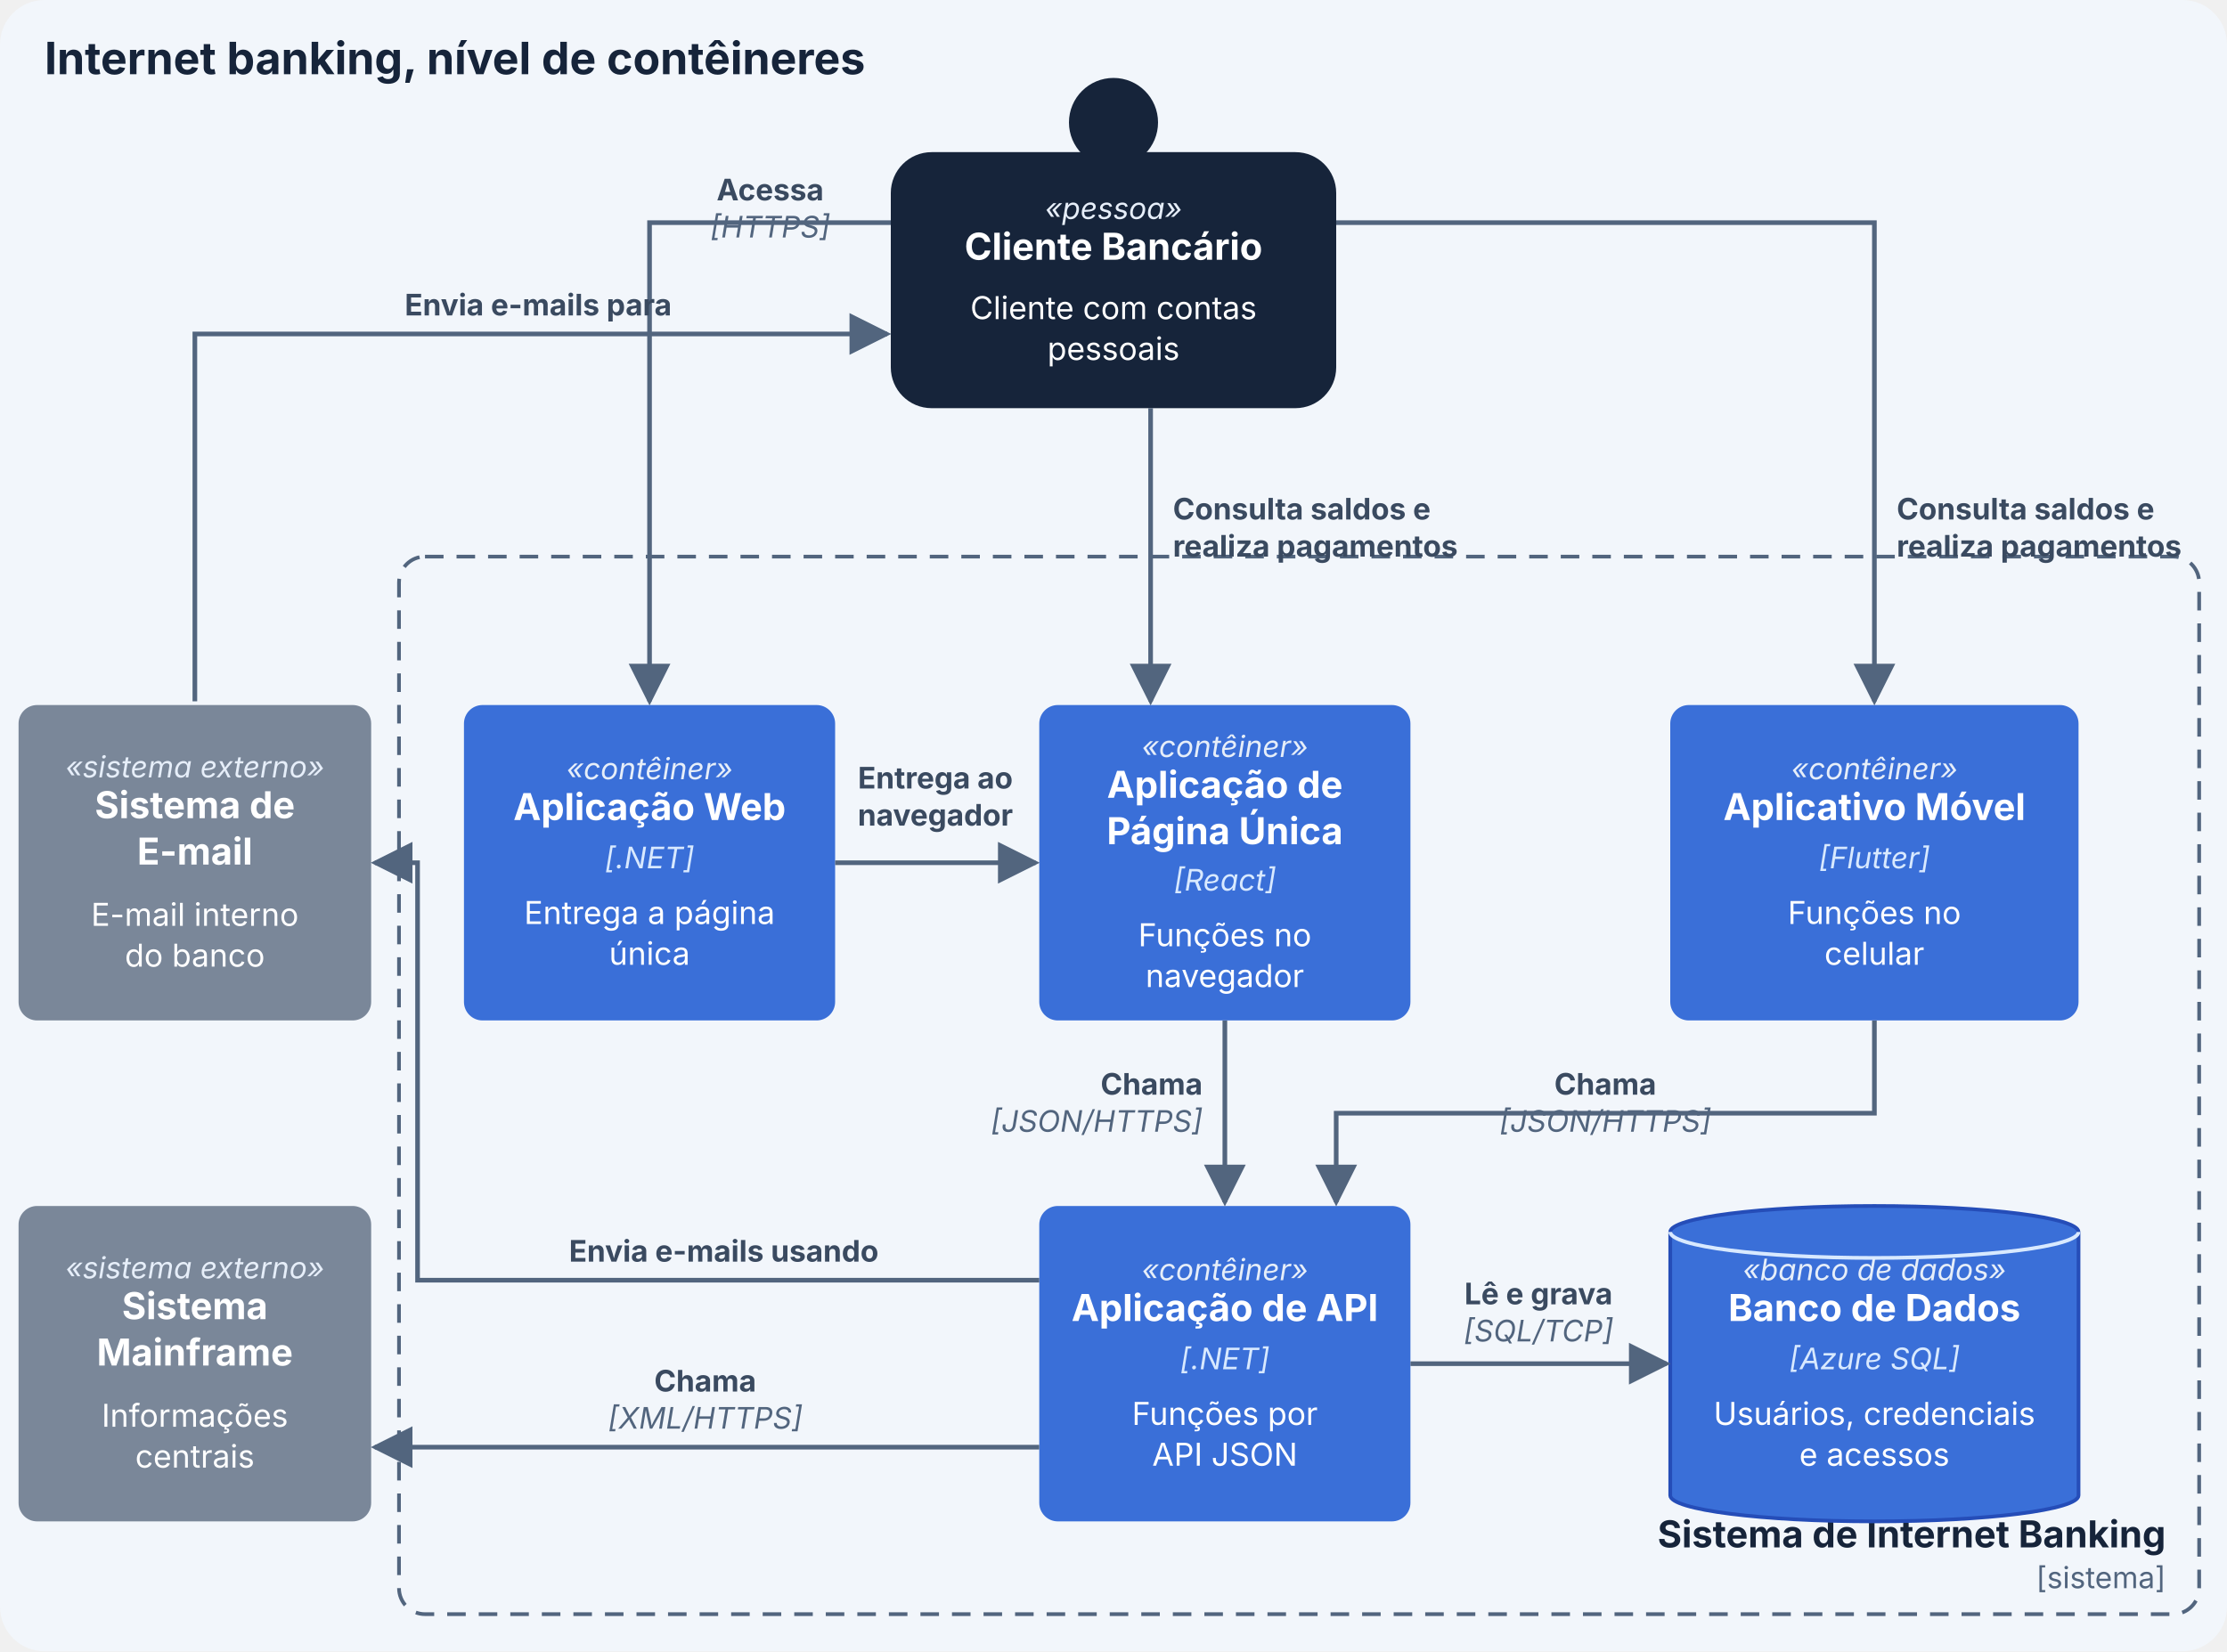
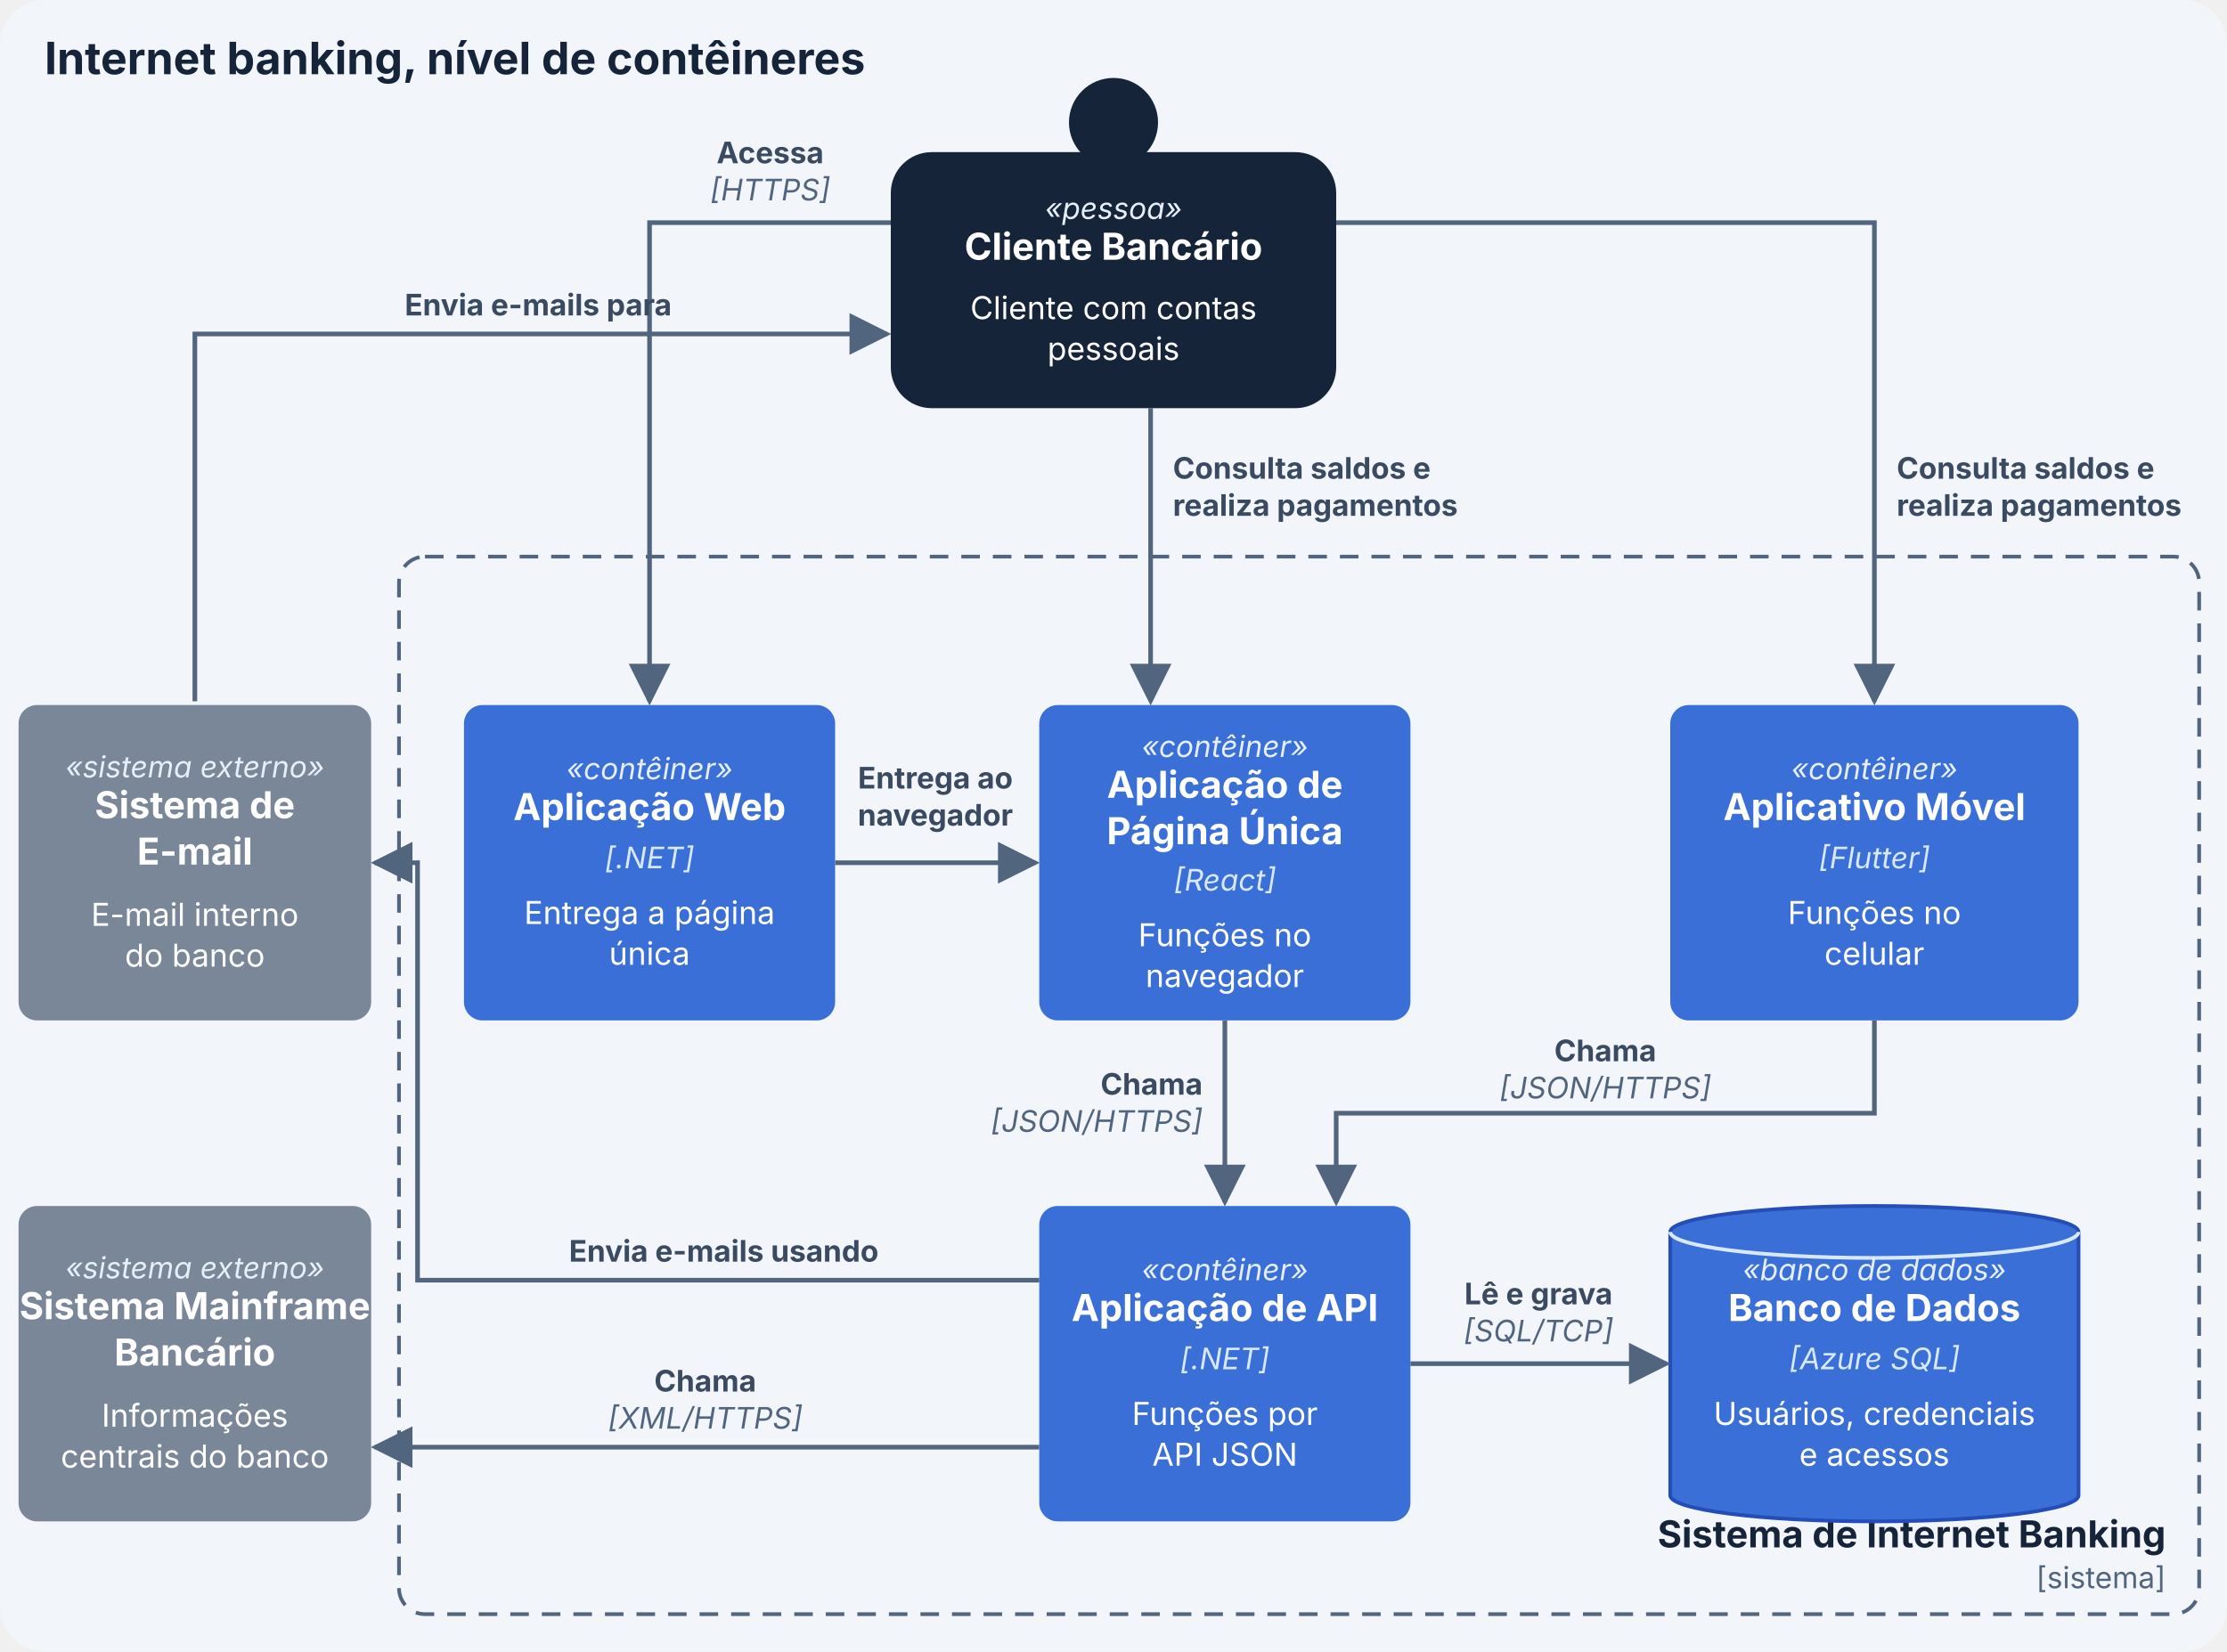
<svg xmlns="http://www.w3.org/2000/svg" viewBox="0 0 1200 890" role="img" aria-labelledby="title desc">
  <defs>
    <style>text{font-family:-apple-system,BlinkMacSystemFont,'Segoe UI',sans-serif}.tag{font-size:16px;font-style:italic;fill:#E6EEF9}.nm{font-size:20px;font-weight:700;fill:white}.tc{font-size:16px;font-style:italic;fill:#D8E9FF}.ds{font-size:17px;fill:white}.lb{font-size:16px;font-weight:700;fill:#3A4A60}.lt{font-size:16px;font-style:italic;fill:#52657E}.bd{font-size:20px;font-weight:700;fill:#16243A}.bt{font-size:16px;fill:#52657E}.h{font-size:24px;font-weight:700;fill:#16243A}</style>
    <marker id="a" viewBox="0 0 10 10" refX="9" refY="5" markerWidth="9" markerHeight="9" orient="auto">
      <path d="M0 0L10 5L0 10z" fill="#52657E" />
    </marker>
  </defs>
  <rect width="1200" height="890" rx="24" fill="#F2F6FB" />
  <text x="24" y="40" class="h">Internet banking, nível de contêineres</text>
  <rect x="215" y="300" width="970" height="570" rx="14" fill="none" stroke="#52657E" stroke-width="2" stroke-dasharray="10 7" />
  <text x="1167" y="834" text-anchor="end" class="bd">Sistema de Internet Banking</text>
  <text x="1167" y="856" text-anchor="end" class="bt">[sistema]</text>
  <circle cx="600.0" cy="66" r="24" fill="#16243A" />
  <rect x="480" y="82" width="240" height="138" rx="22" fill="#16243A" />
  <text x="600.0" y="118" text-anchor="middle" class="tag">«pessoa»</text>
  <text x="600.0" y="140" text-anchor="middle" class="nm">Cliente Bancário</text>
  <text x="600.0" y="172" text-anchor="middle" class="ds">Cliente com contas</text>
  <text x="600.0" y="194" text-anchor="middle" class="ds">pessoais</text>
  <rect x="250" y="380" width="200" height="170" rx="10" fill="#3A6FD8" />
  <text x="350.0" y="420" text-anchor="middle" class="tag">«contêiner»</text>
  <text x="350.0" y="442" text-anchor="middle" class="nm">Aplicação Web</text>
  <text x="350.0" y="468" text-anchor="middle" class="tc">[.NET]</text>
  <text x="350.0" y="498" text-anchor="middle" class="ds">Entrega a página</text>
  <text x="350.0" y="520" text-anchor="middle" class="ds">única</text>
  <rect x="560" y="380" width="200" height="170" rx="10" fill="#3A6FD8" />
  <text x="660.0" y="408" text-anchor="middle" class="tag">«contêiner»</text>
  <text x="660.0" y="430" text-anchor="middle" class="nm">Aplicação de</text>
  <text x="660.0" y="455" text-anchor="middle" class="nm">Página Única</text>
  <text x="660.0" y="480" text-anchor="middle" class="tc">[React]</text>
  <text x="660.0" y="510" text-anchor="middle" class="ds">Funções no</text>
  <text x="660.0" y="532" text-anchor="middle" class="ds">navegador</text>
  <rect x="900" y="380" width="220" height="170" rx="10" fill="#3A6FD8" />
  <text x="1010.0" y="420" text-anchor="middle" class="tag">«contêiner»</text>
  <text x="1010.0" y="442" text-anchor="middle" class="nm">Aplicativo Móvel</text>
  <text x="1010.0" y="468" text-anchor="middle" class="tc">[Flutter]</text>
  <text x="1010.0" y="498" text-anchor="middle" class="ds">Funções no</text>
  <text x="1010.0" y="520" text-anchor="middle" class="ds">celular</text>
  <rect x="560" y="650" width="200" height="170" rx="10" fill="#3A6FD8" />
  <text x="660.0" y="690" text-anchor="middle" class="tag">«contêiner»</text>
  <text x="660.0" y="712" text-anchor="middle" class="nm">Aplicação de API</text>
  <text x="660.0" y="738" text-anchor="middle" class="tc">[.NET]</text>
  <text x="660.0" y="768" text-anchor="middle" class="ds">Funções por</text>
  <text x="660.0" y="790" text-anchor="middle" class="ds">API JSON</text>
  <path d="M900 664V806A110.0 14 0 0 0 1120 806V664A110.0 14 0 0 0 900 664Z" fill="#3A6FD8" stroke="#254DB8" stroke-width="2" />
  <path d="M900 664A110.0 14 0 0 0 1120 664" fill="none" stroke="#D8E9FF" stroke-width="2" />
  <text x="1010.0" y="690" text-anchor="middle" class="tag">«banco de dados»</text>
  <text x="1010.0" y="712" text-anchor="middle" class="nm">Banco de Dados</text>
  <text x="1010.0" y="738" text-anchor="middle" class="tc">[Azure SQL]</text>
  <text x="1010.0" y="768" text-anchor="middle" class="ds">Usuários, credenciais</text>
  <text x="1010.0" y="790" text-anchor="middle" class="ds">e acessos</text>
  <rect x="10" y="380" width="190" height="170" rx="10" fill="#7A8799" />
  <text x="105.0" y="419" text-anchor="middle" class="tag">«sistema externo»</text>
  <text x="105.0" y="441" text-anchor="middle" class="nm">Sistema de</text>
  <text x="105.0" y="466" text-anchor="middle" class="nm">E-mail</text>
  <text x="105.0" y="499" text-anchor="middle" class="ds">E-mail interno</text>
  <text x="105.0" y="521" text-anchor="middle" class="ds">do banco</text>
  <rect x="10" y="650" width="190" height="170" rx="10" fill="#7A8799" />
  <text x="105.0" y="689" text-anchor="middle" class="tag">«sistema externo»</text>
-   <text x="105.0" y="711" text-anchor="middle" class="nm">Sistema</text>
-   <text x="105.0" y="736" text-anchor="middle" class="nm">Mainframe</text>
+   <text x="105.0" y="711" text-anchor="middle" class="nm">Sistema Mainframe</text>
+   <text x="105.0" y="736" text-anchor="middle" class="nm">Bancário</text>
  <text x="105.0" y="769" text-anchor="middle" class="ds">Informações</text>
-   <text x="105.0" y="791" text-anchor="middle" class="ds">centrais</text>
+   <text x="105.0" y="791" text-anchor="middle" class="ds">centrais do banco</text>
  <path d="M480 120L350 120L350 378" fill="none" stroke="#52657E" stroke-width="2.5" marker-end="url(#a)" />
-   <text x="415" y="108" text-anchor="middle" class="lb">Acessa</text>
-   <text x="415" y="128" text-anchor="middle" class="lt">[HTTPS]</text>
+   <text x="415" y="88" text-anchor="middle" class="lb">Acessa</text>
+   <text x="415" y="108" text-anchor="middle" class="lt">[HTTPS]</text>
  <path d="M620 220L620 378" fill="none" stroke="#52657E" stroke-width="2.5" marker-end="url(#a)" />
-   <text x="632" y="280" text-anchor="start" class="lb">Consulta saldos e</text>
-   <text x="632" y="300" text-anchor="start" class="lb">realiza pagamentos</text>
+   <text x="632" y="258" text-anchor="start" class="lb">Consulta saldos e</text>
+   <text x="632" y="278" text-anchor="start" class="lb">realiza pagamentos</text>
  <path d="M720 120L1010 120L1010 378" fill="none" stroke="#52657E" stroke-width="2.5" marker-end="url(#a)" />
-   <text x="1022" y="280" text-anchor="start" class="lb">Consulta saldos e</text>
-   <text x="1022" y="300" text-anchor="start" class="lb">realiza pagamentos</text>
+   <text x="1022" y="258" text-anchor="start" class="lb">Consulta saldos e</text>
+   <text x="1022" y="278" text-anchor="start" class="lb">realiza pagamentos</text>
  <path d="M105 378L105 180L478 180" fill="none" stroke="#52657E" stroke-width="2.5" marker-end="url(#a)" />
  <text x="290" y="170" text-anchor="middle" class="lb">Envia e-mails para</text>
  <path d="M450 465L558 465" fill="none" stroke="#52657E" stroke-width="2.5" marker-end="url(#a)" />
  <text x="504" y="425" text-anchor="middle" class="lb">Entrega ao</text>
  <text x="504" y="445" text-anchor="middle" class="lb">navegador</text>
  <path d="M660 550L660 648" fill="none" stroke="#52657E" stroke-width="2.5" marker-end="url(#a)" />
  <text x="648" y="590" text-anchor="end" class="lb">Chama</text>
  <text x="648" y="610" text-anchor="end" class="lt">[JSON/HTTPS]</text>
  <path d="M1010 550L1010 600L720 600L720 648" fill="none" stroke="#52657E" stroke-width="2.5" marker-end="url(#a)" />
-   <text x="865" y="590" text-anchor="middle" class="lb">Chama</text>
-   <text x="865" y="610" text-anchor="middle" class="lt">[JSON/HTTPS]</text>
+   <text x="865" y="572" text-anchor="middle" class="lb">Chama</text>
+   <text x="865" y="592" text-anchor="middle" class="lt">[JSON/HTTPS]</text>
  <path d="M760 735L898 735" fill="none" stroke="#52657E" stroke-width="2.5" marker-end="url(#a)" />
  <text x="829" y="703" text-anchor="middle" class="lb">Lê e grava</text>
  <text x="829" y="723" text-anchor="middle" class="lt">[SQL/TCP]</text>
  <path d="M560 690L225 690L225 465L202 465" fill="none" stroke="#52657E" stroke-width="2.5" marker-end="url(#a)" />
  <text x="390" y="680" text-anchor="middle" class="lb">Envia e-mails usando</text>
  <path d="M560 780L202 780" fill="none" stroke="#52657E" stroke-width="2.5" marker-end="url(#a)" />
  <text x="380" y="750" text-anchor="middle" class="lb">Chama</text>
  <text x="380" y="770" text-anchor="middle" class="lt">[XML/HTTPS]</text>
</svg>
